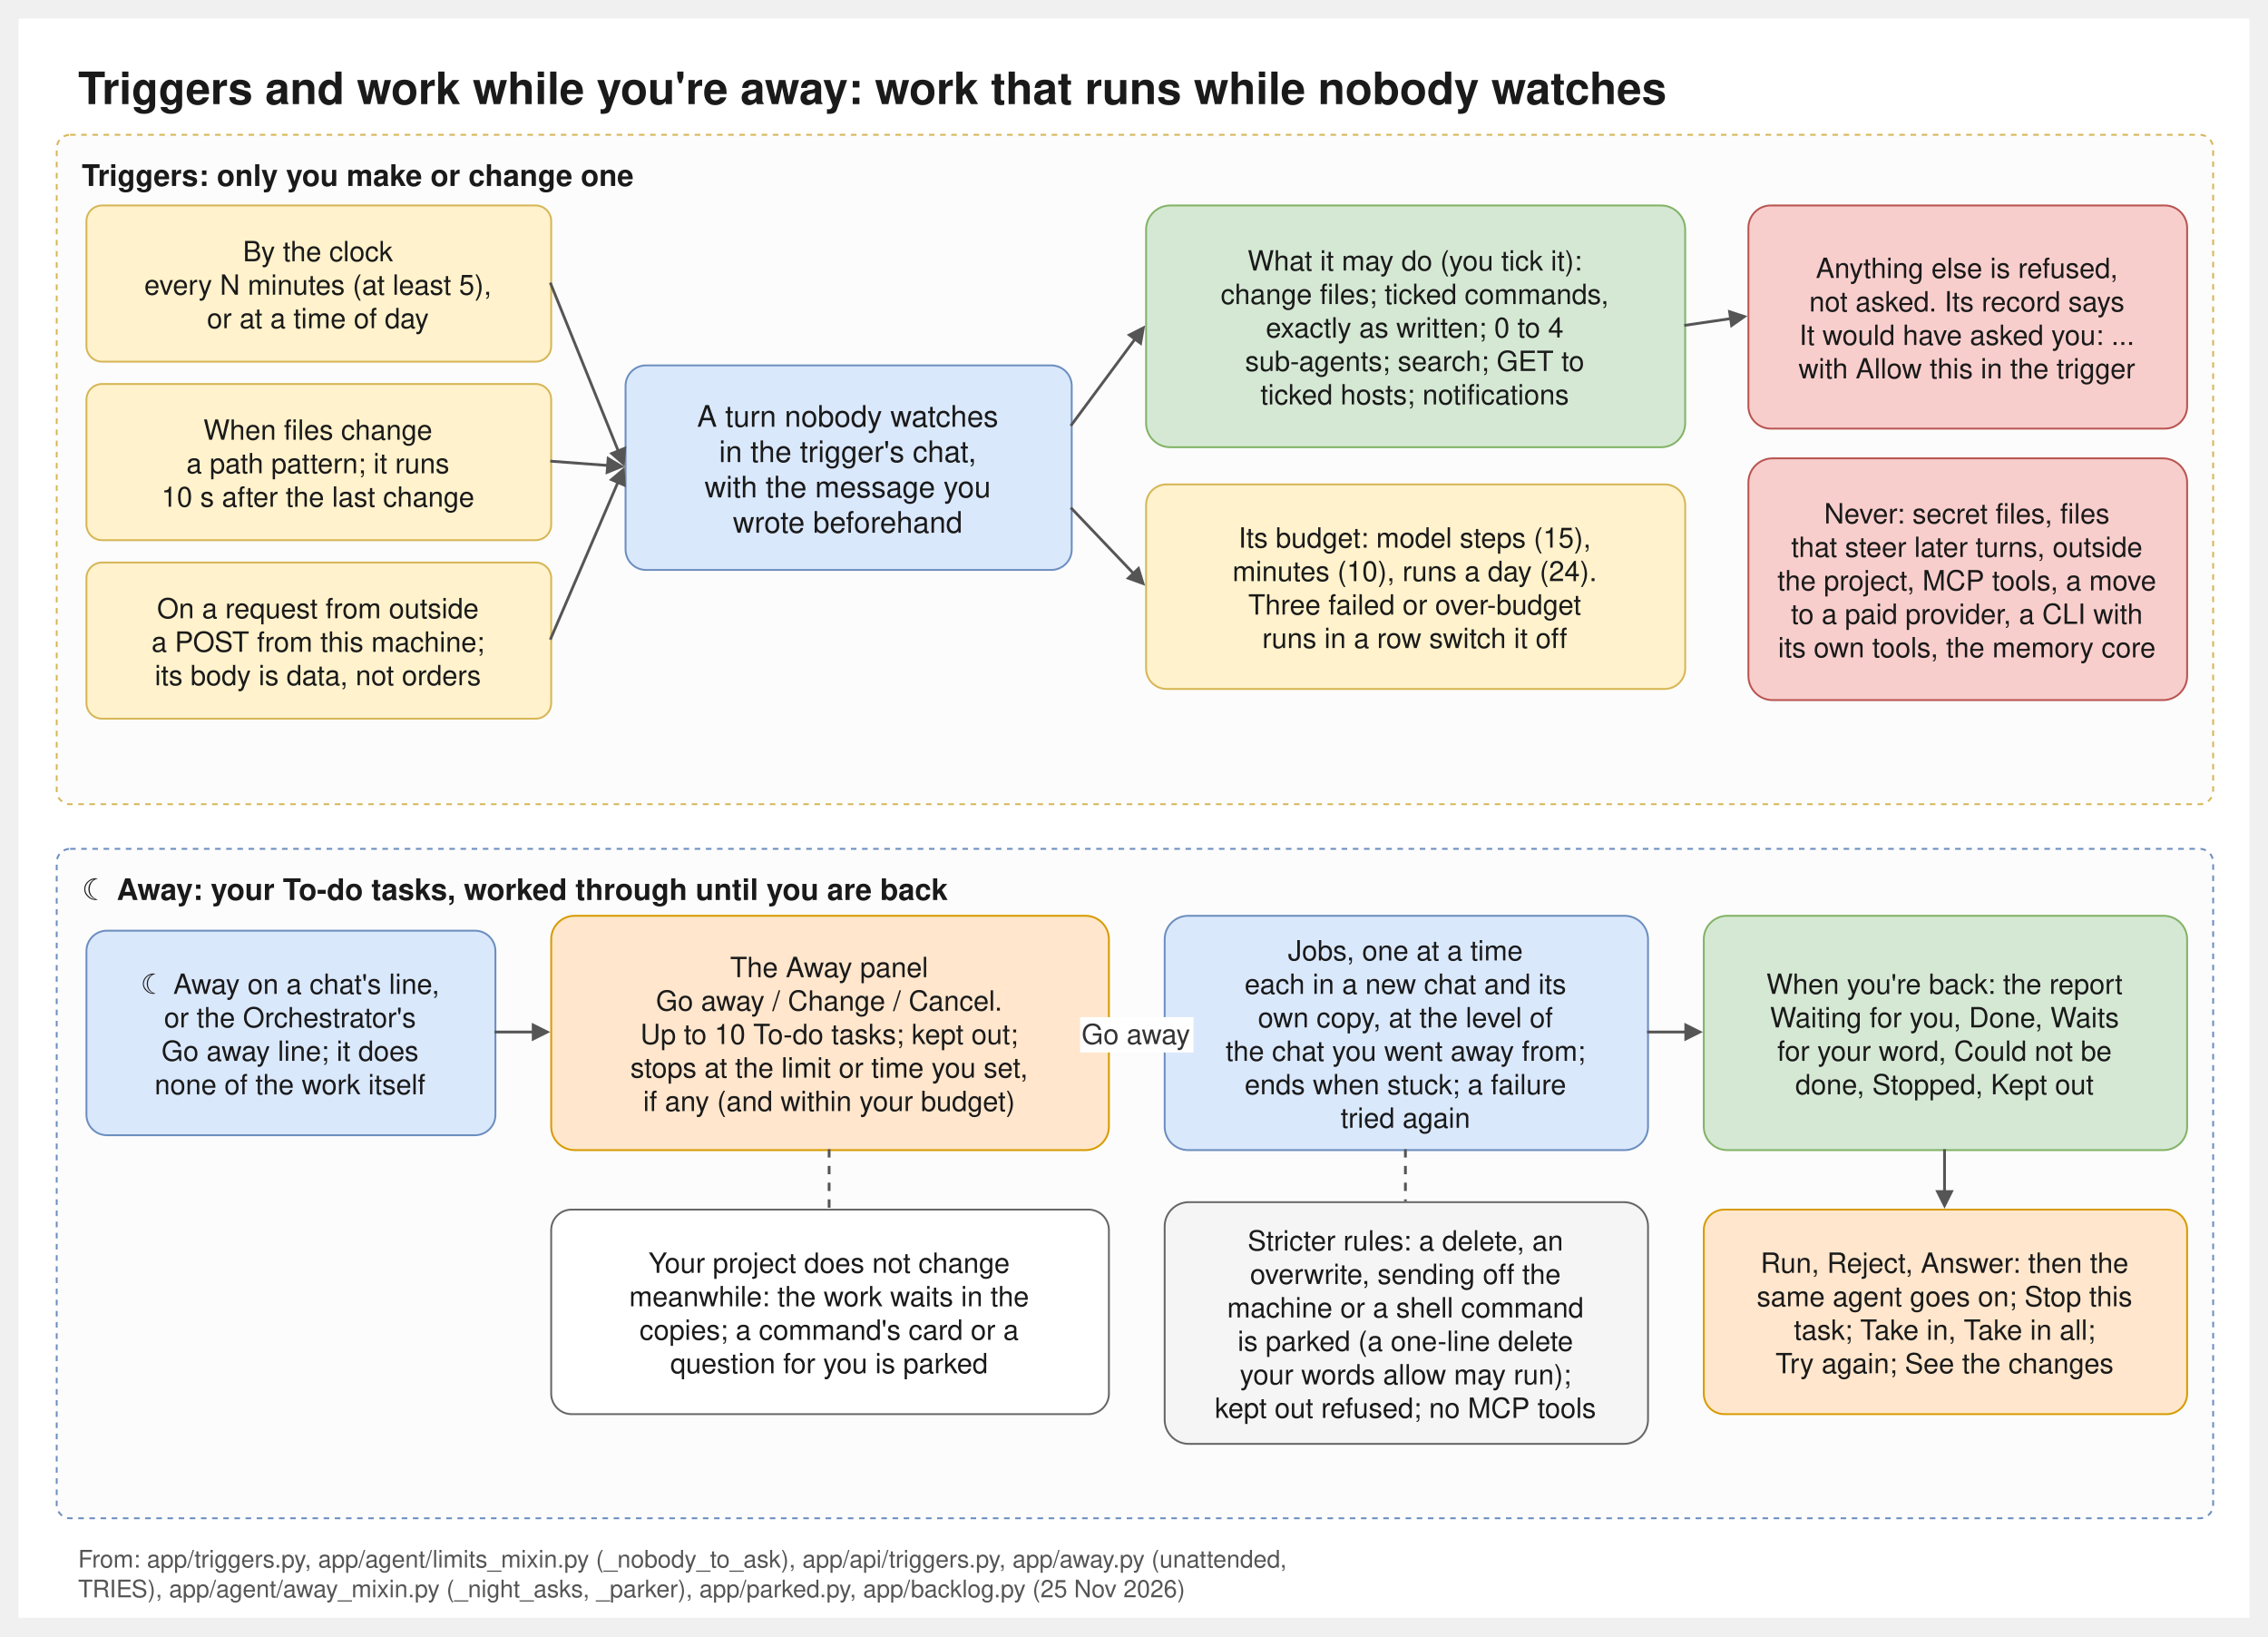
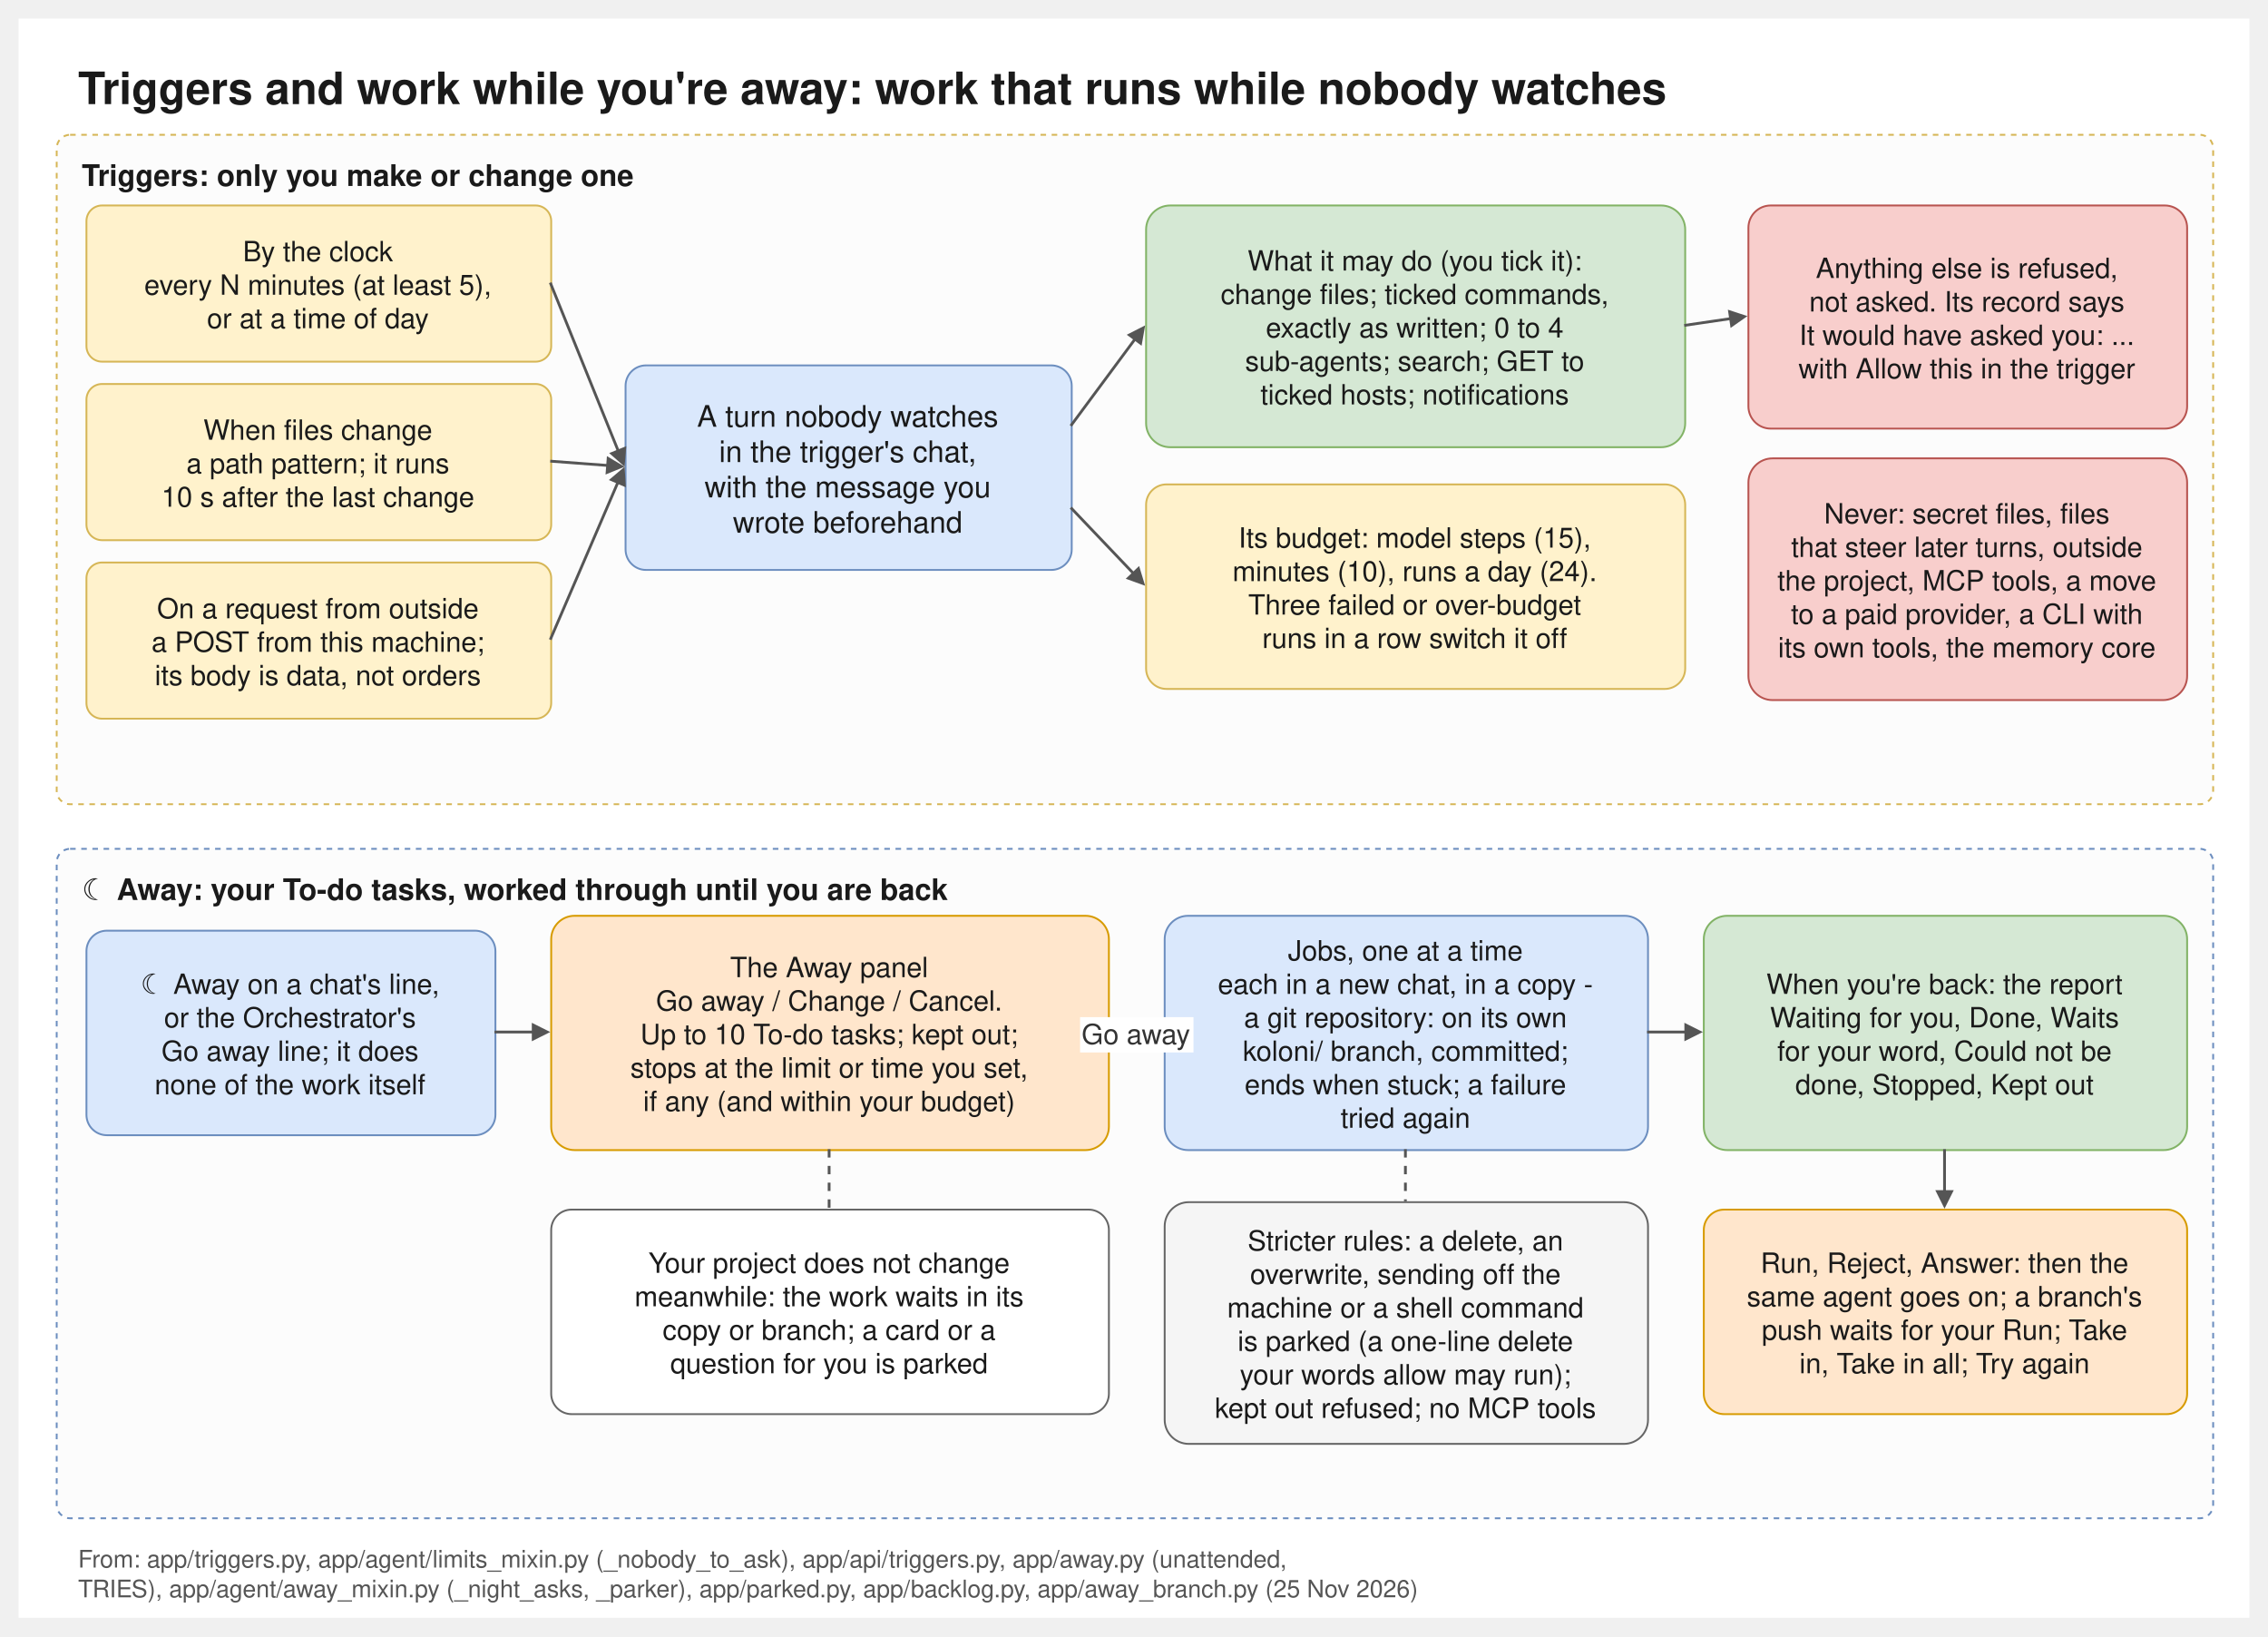
<svg xmlns="http://www.w3.org/2000/svg" style="background: transparent; background-color: transparent;" version="1.1" width="1220px" height="880px" viewBox="0 0 1220 880">
  <defs />
  <g>
    <g data-cell-id="0">
      <g data-cell-id="1">
        <g data-cell-id="backdrop">
          <g>
            <rect x="10" y="10" width="1200" height="860" fill="#ffffff" stroke="none" pointer-events="all" style="fill: light-dark(rgb(255, 255, 255), rgb(18, 18, 18));" />
          </g>
        </g>
        <g data-cell-id="title">
          <g>
            <rect x="40" y="26" width="1140" height="36" fill="none" stroke="none" pointer-events="all" />
          </g>
          <g>
            <g fill="#1a1a1a" font-family="Helvetica" font-weight="bold" text-anchor="start" font-size="24px" style="fill: light-dark(rgb(26, 26, 26), rgb(215, 215, 215));">
              <text x="42" y="56">Triggers and work while you're away: work that runs while nobody watches</text>
            </g>
          </g>
        </g>
        <g data-cell-id="tl">
          <g transform="translate(0.5,0.5)">
            <rect x="30" y="72" width="1160" height="360" rx="7.2" ry="7.2" fill="#fcfcfc" stroke="#d6b656" stroke-dasharray="3 3" pointer-events="all" style="fill: light-dark(rgb(252, 252, 252), rgb(20, 20, 20)); stroke: light-dark(rgb(214, 182, 86), rgb(109, 81, 0));" />
          </g>
          <g>
            <g fill="#1a1a1a" font-family="Helvetica" font-weight="bold" text-anchor="start" font-size="16px" style="fill: light-dark(rgb(26, 26, 26), rgb(215, 215, 215));">
              <text x="44" y="100">Triggers: only you make or change one</text>
            </g>
          </g>
        </g>
        <g data-cell-id="clock">
          <g transform="translate(0.5,0.5)">
            <rect x="46" y="110" width="250" height="84" rx="8.4" ry="8.4" fill="#fff2cc" stroke="#d6b656" pointer-events="all" style="fill: light-dark(rgb(255, 242, 204), rgb(40, 29, 0)); stroke: light-dark(rgb(214, 182, 86), rgb(109, 81, 0));" />
          </g>
          <g>
            <g fill="#1a1a1a" font-family="Helvetica" text-anchor="middle" font-size="15px" style="fill: light-dark(rgb(26, 26, 26), rgb(215, 215, 215));">
              <text x="171" y="140.5">By the clock</text>
              <text x="171" y="158.5">every N minutes (at least 5),</text>
              <text x="171" y="176.5">or at a time of day</text>
            </g>
          </g>
        </g>
        <g data-cell-id="files">
          <g transform="translate(0.5,0.5)">
            <rect x="46" y="206" width="250" height="84" rx="8.4" ry="8.4" fill="#fff2cc" stroke="#d6b656" pointer-events="all" style="fill: light-dark(rgb(255, 242, 204), rgb(40, 29, 0)); stroke: light-dark(rgb(214, 182, 86), rgb(109, 81, 0));" />
          </g>
          <g>
            <g fill="#1a1a1a" font-family="Helvetica" text-anchor="middle" font-size="15px" style="fill: light-dark(rgb(26, 26, 26), rgb(215, 215, 215));">
              <text x="171" y="236.5">When files change</text>
              <text x="171" y="254.5">a path pattern; it runs</text>
              <text x="171" y="272.5">10 s after the last change</text>
            </g>
          </g>
        </g>
        <g data-cell-id="hook">
          <g transform="translate(0.5,0.5)">
            <rect x="46" y="302" width="250" height="84" rx="8.4" ry="8.4" fill="#fff2cc" stroke="#d6b656" pointer-events="all" style="fill: light-dark(rgb(255, 242, 204), rgb(40, 29, 0)); stroke: light-dark(rgb(214, 182, 86), rgb(109, 81, 0));" />
          </g>
          <g>
            <g fill="#1a1a1a" font-family="Helvetica" text-anchor="middle" font-size="15px" style="fill: light-dark(rgb(26, 26, 26), rgb(215, 215, 215));">
              <text x="171" y="332.5">On a request from outside</text>
              <text x="171" y="350.5">a POST from this machine;</text>
              <text x="171" y="368.5">its body is data, not orders</text>
            </g>
          </g>
        </g>
        <g data-cell-id="turn">
          <g transform="translate(0.5,0.5)">
            <rect x="336" y="196" width="240" height="110" rx="11" ry="11" fill="#dae8fc" stroke="#6c8ebf" pointer-events="all" style="fill: light-dark(rgb(218, 232, 252), rgb(29, 41, 59)); stroke: light-dark(rgb(108, 142, 191), rgb(92, 121, 163));" />
          </g>
          <g>
            <g fill="#1a1a1a" font-family="Helvetica" text-anchor="middle" font-size="16px" style="fill: light-dark(rgb(26, 26, 26), rgb(215, 215, 215));">
              <text x="456" y="229.5">A turn nobody watches</text>
              <text x="456" y="248.5">in the trigger's chat,</text>
              <text x="456" y="267.5">with the message you</text>
              <text x="456" y="286.5">wrote beforehand</text>
            </g>
          </g>
        </g>
        <g data-cell-id="e7">
          <g>
            <path d="M 296 152 L 332.56 242.49" fill="none" stroke="#555555" stroke-width="1.5" stroke-miterlimit="10" pointer-events="stroke" style="stroke: light-dark(rgb(85, 85, 85), rgb(164, 164, 164));" />
            <path d="M 335.37 249.45 L 329.09 243.9 L 336.04 241.09 Z" fill="#555555" stroke="#555555" stroke-width="1.5" stroke-miterlimit="10" pointer-events="all" style="fill: light-dark(rgb(85, 85, 85), rgb(164, 164, 164)); stroke: light-dark(rgb(85, 85, 85), rgb(164, 164, 164));" />
          </g>
        </g>
        <g data-cell-id="e8">
          <g>
            <path d="M 296 248 L 326.85 250.31" fill="none" stroke="#555555" stroke-width="1.5" stroke-miterlimit="10" pointer-events="stroke" style="stroke: light-dark(rgb(85, 85, 85), rgb(164, 164, 164));" />
            <path d="M 334.33 250.87 L 326.57 254.05 L 327.13 246.57 Z" fill="#555555" stroke="#555555" stroke-width="1.5" stroke-miterlimit="10" pointer-events="all" style="fill: light-dark(rgb(85, 85, 85), rgb(164, 164, 164)); stroke: light-dark(rgb(85, 85, 85), rgb(164, 164, 164));" />
          </g>
        </g>
        <g data-cell-id="e9">
          <g>
            <path d="M 296 344 L 332.37 259.43" fill="none" stroke="#555555" stroke-width="1.5" stroke-miterlimit="10" pointer-events="stroke" style="stroke: light-dark(rgb(85, 85, 85), rgb(164, 164, 164));" />
            <path d="M 335.34 252.54 L 335.82 260.91 L 328.93 257.95 Z" fill="#555555" stroke="#555555" stroke-width="1.5" stroke-miterlimit="10" pointer-events="all" style="fill: light-dark(rgb(85, 85, 85), rgb(164, 164, 164)); stroke: light-dark(rgb(85, 85, 85), rgb(164, 164, 164));" />
          </g>
        </g>
        <g data-cell-id="may">
          <g transform="translate(0.5,0.5)">
            <rect x="616" y="110" width="290" height="130" rx="13" ry="13" fill="#d5e8d4" stroke="#82b366" pointer-events="all" style="fill: light-dark(rgb(213, 232, 212), rgb(31, 47, 30)); stroke: light-dark(rgb(130, 179, 102), rgb(68, 110, 44));" />
          </g>
          <g>
            <g fill="#1a1a1a" font-family="Helvetica" text-anchor="middle" font-size="15px" style="fill: light-dark(rgb(26, 26, 26), rgb(215, 215, 215));">
              <text x="761" y="145.5">What it may do (you tick it):</text>
              <text x="761" y="163.5">change files; ticked commands,</text>
              <text x="761" y="181.5">exactly as written; 0 to 4</text>
              <text x="761" y="199.5">sub-agents; search; GET to</text>
              <text x="761" y="217.5">ticked hosts; notifications</text>
            </g>
          </g>
        </g>
        <g data-cell-id="budget">
          <g transform="translate(0.5,0.5)">
            <rect x="616" y="260" width="290" height="110" rx="11" ry="11" fill="#fff2cc" stroke="#d6b656" pointer-events="all" style="fill: light-dark(rgb(255, 242, 204), rgb(40, 29, 0)); stroke: light-dark(rgb(214, 182, 86), rgb(109, 81, 0));" />
          </g>
          <g>
            <g fill="#1a1a1a" font-family="Helvetica" text-anchor="middle" font-size="15px" style="fill: light-dark(rgb(26, 26, 26), rgb(215, 215, 215));">
              <text x="761" y="294.5">Its budget: model steps (15),</text>
              <text x="761" y="312.5">minutes (10), runs a day (24).</text>
              <text x="761" y="330.5">Three failed or over-budget</text>
              <text x="761" y="348.5">runs in a row switch it off</text>
            </g>
          </g>
        </g>
        <g data-cell-id="e12">
          <g>
            <path d="M 576 229 L 610.54 182.37" fill="none" stroke="#555555" stroke-width="1.5" stroke-miterlimit="10" pointer-events="stroke" style="stroke: light-dark(rgb(85, 85, 85), rgb(164, 164, 164));" />
            <path d="M 615 176.35 L 613.55 184.61 L 607.52 180.14 Z" fill="#555555" stroke="#555555" stroke-width="1.5" stroke-miterlimit="10" pointer-events="all" style="fill: light-dark(rgb(85, 85, 85), rgb(164, 164, 164)); stroke: light-dark(rgb(85, 85, 85), rgb(164, 164, 164));" />
          </g>
        </g>
        <g data-cell-id="e13">
          <g>
            <path d="M 576 273 L 609.67 308.35" fill="none" stroke="#555555" stroke-width="1.5" stroke-miterlimit="10" pointer-events="stroke" style="stroke: light-dark(rgb(85, 85, 85), rgb(164, 164, 164));" />
            <path d="M 614.84 313.79 L 606.96 310.94 L 612.39 305.77 Z" fill="#555555" stroke="#555555" stroke-width="1.5" stroke-miterlimit="10" pointer-events="all" style="fill: light-dark(rgb(85, 85, 85), rgb(164, 164, 164)); stroke: light-dark(rgb(85, 85, 85), rgb(164, 164, 164));" />
          </g>
        </g>
        <g data-cell-id="refused">
          <g transform="translate(0.5,0.5)">
            <rect x="940" y="110" width="236" height="120" rx="12" ry="12" fill="#f8cecc" stroke="#b85450" pointer-events="all" style="fill: light-dark(rgb(248, 206, 204), rgb(81, 45, 43)); stroke: light-dark(rgb(184, 84, 80), rgb(215, 129, 126));" />
          </g>
          <g>
            <g fill="#1a1a1a" font-family="Helvetica" text-anchor="middle" font-size="15px" style="fill: light-dark(rgb(26, 26, 26), rgb(215, 215, 215));">
              <text x="1058" y="149.5">Anything else is refused,</text>
              <text x="1058" y="167.5">not asked. Its record says</text>
              <text x="1058" y="185.5">It would have asked you: ...</text>
              <text x="1058" y="203.5">with Allow this in the trigger</text>
            </g>
          </g>
        </g>
        <g data-cell-id="never">
          <g transform="translate(0.5,0.5)">
            <rect x="940" y="246" width="236" height="130" rx="13" ry="13" fill="#f8cecc" stroke="#b85450" pointer-events="all" style="fill: light-dark(rgb(248, 206, 204), rgb(81, 45, 43)); stroke: light-dark(rgb(184, 84, 80), rgb(215, 129, 126));" />
          </g>
          <g>
            <g fill="#1a1a1a" font-family="Helvetica" text-anchor="middle" font-size="15px" style="fill: light-dark(rgb(26, 26, 26), rgb(215, 215, 215));">
              <text x="1058" y="281.5">Never: secret files, files</text>
              <text x="1058" y="299.5">that steer later turns, outside</text>
              <text x="1058" y="317.5">the project, MCP tools, a move</text>
              <text x="1058" y="335.5">to a paid provider, a CLI with</text>
              <text x="1058" y="353.5">its own tools, the memory core</text>
            </g>
          </g>
        </g>
        <g data-cell-id="e16">
          <g>
            <path d="M 906 175 L 930.92 171.34" fill="none" stroke="#555555" stroke-width="1.5" stroke-miterlimit="10" pointer-events="stroke" style="stroke: light-dark(rgb(85, 85, 85), rgb(164, 164, 164));" />
            <path d="M 938.34 170.24 L 931.47 175.05 L 930.38 167.63 Z" fill="#555555" stroke="#555555" stroke-width="1.5" stroke-miterlimit="10" pointer-events="all" style="fill: light-dark(rgb(85, 85, 85), rgb(164, 164, 164)); stroke: light-dark(rgb(85, 85, 85), rgb(164, 164, 164));" />
          </g>
        </g>
        <g data-cell-id="nl">
          <g transform="translate(0.5,0.5)">
            <rect x="30" y="456" width="1160" height="360" rx="7.2" ry="7.2" fill="#fcfcfc" stroke="#6c8ebf" stroke-dasharray="3 3" pointer-events="all" style="fill: light-dark(rgb(252, 252, 252), rgb(20, 20, 20)); stroke: light-dark(rgb(108, 142, 191), rgb(92, 121, 163));" />
          </g>
          <g>
            <g fill="#1a1a1a" font-family="Helvetica" font-weight="bold" text-anchor="start" font-size="16px" style="fill: light-dark(rgb(26, 26, 26), rgb(215, 215, 215));">
              <text x="44" y="484">☾ Away: your To-do tasks, worked through until you are back</text>
            </g>
          </g>
        </g>
        <g data-cell-id="plan">
          <g transform="translate(0.5,0.5)">
            <rect x="46" y="500" width="220" height="110" rx="11" ry="11" fill="#dae8fc" stroke="#6c8ebf" pointer-events="all" style="fill: light-dark(rgb(218, 232, 252), rgb(29, 41, 59)); stroke: light-dark(rgb(108, 142, 191), rgb(92, 121, 163));" />
          </g>
          <g>
            <g fill="#1a1a1a" font-family="Helvetica" text-anchor="middle" font-size="15px" style="fill: light-dark(rgb(26, 26, 26), rgb(215, 215, 215));">
              <text x="156" y="534.5">☾ Away on a chat's line,</text>
              <text x="156" y="552.5">or the Orchestrator's</text>
              <text x="156" y="570.5">Go away line; it does</text>
              <text x="156" y="588.5">none of the work itself</text>
            </g>
          </g>
        </g>
        <g data-cell-id="card">
          <g transform="translate(0.5,0.5)">
            <rect x="296" y="492" width="300" height="126" rx="12.6" ry="12.6" fill="#ffe6cc" stroke="#d79b00" pointer-events="all" style="fill: light-dark(rgb(255, 230, 204), rgb(54, 33, 10)); stroke: light-dark(rgb(215, 155, 0), rgb(153, 101, 0));" />
          </g>
          <g>
            <g fill="#1a1a1a" font-family="Helvetica" text-anchor="middle" font-size="15px" style="fill: light-dark(rgb(26, 26, 26), rgb(215, 215, 215));">
              <text x="446" y="525.5">The Away panel</text>
              <text x="446" y="543.5">Go away / Change / Cancel.</text>
              <text x="446" y="561.5">Up to 10 To-do tasks; kept out;</text>
              <text x="446" y="579.5">stops at the limit or time you set,</text>
              <text x="446" y="597.5">if any (and within your budget)</text>
            </g>
          </g>
        </g>
        <g data-cell-id="jobs">
          <g transform="translate(0.5,0.5)">
            <rect x="626" y="492" width="260" height="126" rx="12.6" ry="12.6" fill="#dae8fc" stroke="#6c8ebf" pointer-events="all" style="fill: light-dark(rgb(218, 232, 252), rgb(29, 41, 59)); stroke: light-dark(rgb(108, 142, 191), rgb(92, 121, 163));" />
          </g>
          <g>
            <g fill="#1a1a1a" font-family="Helvetica" text-anchor="middle" font-size="15px" style="fill: light-dark(rgb(26, 26, 26), rgb(215, 215, 215));">
              <text x="756" y="516.5">Jobs, one at a time</text>
-               <text x="756" y="534.5">each in a new chat and its</text>
-               <text x="756" y="552.5">own copy, at the level of</text>
-               <text x="756" y="570.5">the chat you went away from;</text>
+               <text x="756" y="534.5">each in a new chat, in a copy -</text>
+               <text x="756" y="552.5">a git repository: on its own</text>
+               <text x="756" y="570.5">koloni/ branch, committed;</text>
              <text x="756" y="588.5">ends when stuck; a failure</text>
              <text x="756" y="606.5">tried again</text>
            </g>
          </g>
        </g>
        <g data-cell-id="morning">
          <g transform="translate(0.5,0.5)">
            <rect x="916" y="492" width="260" height="126" rx="12.6" ry="12.6" fill="#d5e8d4" stroke="#82b366" pointer-events="all" style="fill: light-dark(rgb(213, 232, 212), rgb(31, 47, 30)); stroke: light-dark(rgb(130, 179, 102), rgb(68, 110, 44));" />
          </g>
          <g>
            <g fill="#1a1a1a" font-family="Helvetica" text-anchor="middle" font-size="15px" style="fill: light-dark(rgb(26, 26, 26), rgb(215, 215, 215));">
              <text x="1046" y="534.5">When you're back: the report</text>
              <text x="1046" y="552.5">Waiting for you, Done, Waits</text>
              <text x="1046" y="570.5">for your word, Could not be</text>
              <text x="1046" y="588.5">done, Stopped, Kept out</text>
            </g>
          </g>
        </g>
        <g data-cell-id="e22">
          <g>
            <path d="M 266 555 L 286.82 555" fill="none" stroke="#555555" stroke-width="1.5" stroke-miterlimit="10" pointer-events="stroke" style="stroke: light-dark(rgb(85, 85, 85), rgb(164, 164, 164));" />
            <path d="M 294.32 555 L 286.82 558.75 L 286.82 551.25 Z" fill="#555555" stroke="#555555" stroke-width="1.5" stroke-miterlimit="10" pointer-events="all" style="fill: light-dark(rgb(85, 85, 85), rgb(164, 164, 164)); stroke: light-dark(rgb(85, 85, 85), rgb(164, 164, 164));" />
          </g>
        </g>
        <g data-cell-id="e23">
          <g>
            <path d="M 596 555 L 616.82 555" fill="none" stroke="#555555" stroke-width="1.5" stroke-miterlimit="10" pointer-events="stroke" style="stroke: light-dark(rgb(85, 85, 85), rgb(164, 164, 164));" />
            <path d="M 624.32 555 L 616.82 558.75 L 616.82 551.25 Z" fill="#555555" stroke="#555555" stroke-width="1.5" stroke-miterlimit="10" pointer-events="all" style="fill: light-dark(rgb(85, 85, 85), rgb(164, 164, 164)); stroke: light-dark(rgb(85, 85, 85), rgb(164, 164, 164));" />
          </g>
          <g>
            <g fill="#333333" font-family="Helvetica" text-anchor="middle" font-size="15px" style="fill: light-dark(rgb(51, 51, 51), rgb(193, 193, 193));">
              <rect fill="#ffffff" stroke="none" x="581" y="547" width="61" height="19" stroke-width="0" style="fill: light-dark(rgb(255, 255, 255), rgb(18, 18, 18));" />
              <text x="611" y="561.5">Go away</text>
            </g>
          </g>
        </g>
        <g data-cell-id="e24">
          <g>
            <path d="M 886 555 L 906.82 555" fill="none" stroke="#555555" stroke-width="1.5" stroke-miterlimit="10" pointer-events="stroke" style="stroke: light-dark(rgb(85, 85, 85), rgb(164, 164, 164));" />
            <path d="M 914.32 555 L 906.82 558.75 L 906.82 551.25 Z" fill="#555555" stroke="#555555" stroke-width="1.5" stroke-miterlimit="10" pointer-events="all" style="fill: light-dark(rgb(85, 85, 85), rgb(164, 164, 164)); stroke: light-dark(rgb(85, 85, 85), rgb(164, 164, 164));" />
          </g>
        </g>
        <g data-cell-id="copy">
          <g transform="translate(0.5,0.5)">
            <rect x="296" y="650" width="300" height="110" rx="11" ry="11" fill="#ffffff" stroke="#666666" pointer-events="all" style="fill: light-dark(rgb(255, 255, 255), rgb(18, 18, 18)); stroke: light-dark(rgb(102, 102, 102), rgb(149, 149, 149));" />
          </g>
          <g>
            <g fill="#1a1a1a" font-family="Helvetica" text-anchor="middle" font-size="15px" style="fill: light-dark(rgb(26, 26, 26), rgb(215, 215, 215));">
              <text x="446" y="684.5">Your project does not change</text>
-               <text x="446" y="702.5">meanwhile: the work waits in the</text>
-               <text x="446" y="720.5">copies; a command's card or a</text>
+               <text x="446" y="702.5">meanwhile: the work waits in its</text>
+               <text x="446" y="720.5">copy or branch; a card or a</text>
              <text x="446" y="738.5">question for you is parked</text>
            </g>
          </g>
        </g>
        <g data-cell-id="strict">
          <g transform="translate(0.5,0.5)">
            <rect x="626" y="646" width="260" height="130" rx="13" ry="13" fill="#f5f5f5" stroke="#666666" pointer-events="all" style="fill: light-dark(rgb(245, 245, 245), rgb(26, 26, 26)); stroke: light-dark(rgb(102, 102, 102), rgb(149, 149, 149));" />
          </g>
          <g>
            <g fill="#1a1a1a" font-family="Helvetica" text-anchor="middle" font-size="15px" style="fill: light-dark(rgb(26, 26, 26), rgb(215, 215, 215));">
              <text x="756" y="672.5">Stricter rules: a delete, an</text>
              <text x="756" y="690.5">overwrite, sending off the</text>
              <text x="756" y="708.5">machine or a shell command</text>
              <text x="756" y="726.5">is parked (a one-line delete</text>
              <text x="756" y="744.5">your words allow may run);</text>
              <text x="756" y="762.5">kept out refused; no MCP tools</text>
            </g>
          </g>
        </g>
        <g data-cell-id="take">
          <g transform="translate(0.5,0.5)">
            <rect x="916" y="650" width="260" height="110" rx="11" ry="11" fill="#ffe6cc" stroke="#d79b00" pointer-events="all" style="fill: light-dark(rgb(255, 230, 204), rgb(54, 33, 10)); stroke: light-dark(rgb(215, 155, 0), rgb(153, 101, 0));" />
          </g>
          <g>
            <g fill="#1a1a1a" font-family="Helvetica" text-anchor="middle" font-size="15px" style="fill: light-dark(rgb(26, 26, 26), rgb(215, 215, 215));">
              <text x="1046" y="684.5">Run, Reject, Answer: then the</text>
-               <text x="1046" y="702.5">same agent goes on; Stop this</text>
-               <text x="1046" y="720.5">task; Take in, Take in all;</text>
-               <text x="1046" y="738.5">Try again; See the changes</text>
+               <text x="1046" y="702.5">same agent goes on; a branch's</text>
+               <text x="1046" y="720.5">push waits for your Run; Take</text>
+               <text x="1046" y="738.5">in, Take in all; Try again</text>
            </g>
          </g>
        </g>
        <g data-cell-id="e28">
          <g>
            <path d="M 756 618 L 756 646" fill="none" stroke="#555555" stroke-width="1.5" stroke-miterlimit="10" stroke-dasharray="4.5 4.5" pointer-events="stroke" style="stroke: light-dark(rgb(85, 85, 85), rgb(164, 164, 164));" />
          </g>
        </g>
        <g data-cell-id="e29">
          <g>
            <path d="M 1046 618 L 1046 640.82" fill="none" stroke="#555555" stroke-width="1.5" stroke-miterlimit="10" pointer-events="stroke" style="stroke: light-dark(rgb(85, 85, 85), rgb(164, 164, 164));" />
            <path d="M 1046 648.32 L 1042.25 640.82 L 1049.75 640.82 Z" fill="#555555" stroke="#555555" stroke-width="1.5" stroke-miterlimit="10" pointer-events="all" style="fill: light-dark(rgb(85, 85, 85), rgb(164, 164, 164)); stroke: light-dark(rgb(85, 85, 85), rgb(164, 164, 164));" />
          </g>
        </g>
        <g data-cell-id="e30">
          <g>
            <path d="M 446 618 L 446 650" fill="none" stroke="#555555" stroke-width="1.5" stroke-miterlimit="10" stroke-dasharray="4.5 4.5" pointer-events="stroke" style="stroke: light-dark(rgb(85, 85, 85), rgb(164, 164, 164));" />
          </g>
        </g>
        <g data-cell-id="footer">
          <g>
            <rect x="40" y="824" width="1140" height="40" fill="none" stroke="none" pointer-events="all" />
          </g>
          <g>
            <g fill="#555555" font-family="Helvetica" text-anchor="start" font-size="13px" style="fill: light-dark(rgb(85, 85, 85), rgb(164, 164, 164));">
              <text x="42" y="843">From: app/triggers.py, app/agent/limits_mixin.py (_nobody_to_ask), app/api/triggers.py, app/away.py (unattended,</text>
-               <text x="42" y="859">TRIES), app/agent/away_mixin.py (_night_asks, _parker), app/parked.py, app/backlog.py (25 Nov 2026)</text>
+               <text x="42" y="859">TRIES), app/agent/away_mixin.py (_night_asks, _parker), app/parked.py, app/backlog.py, app/away_branch.py (25 Nov 2026)</text>
            </g>
          </g>
        </g>
      </g>
    </g>
  </g>
</svg>
